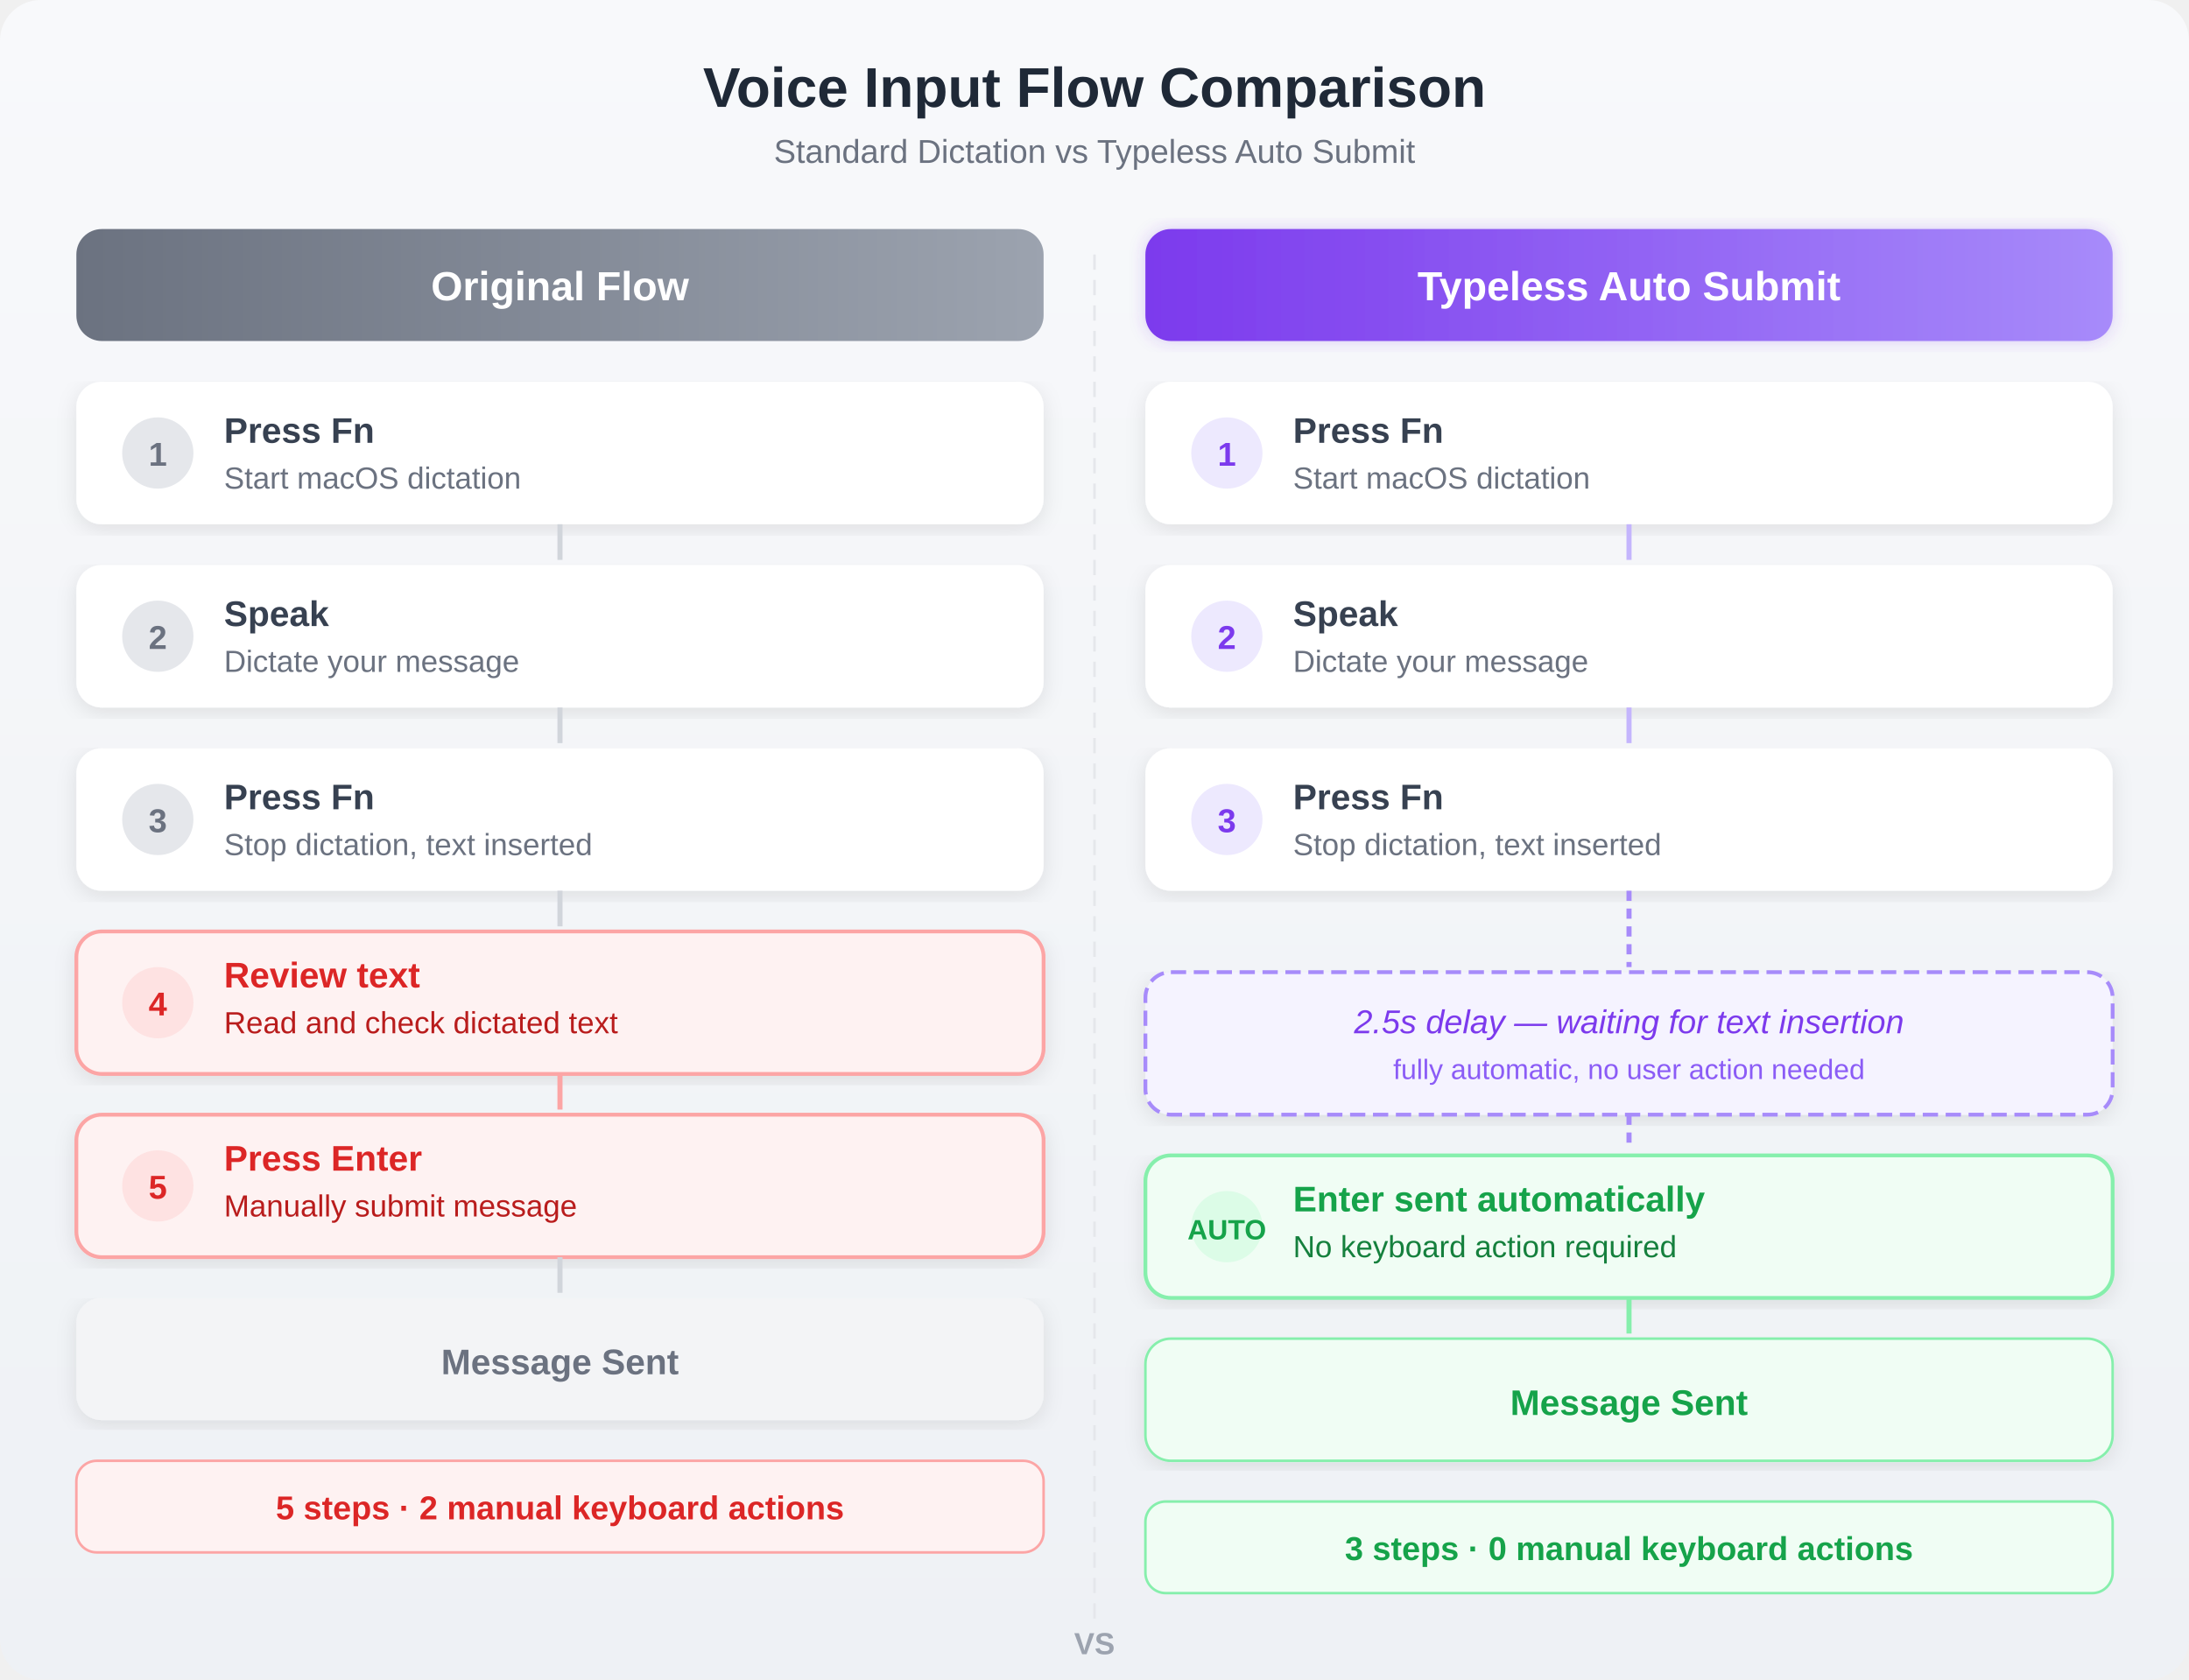
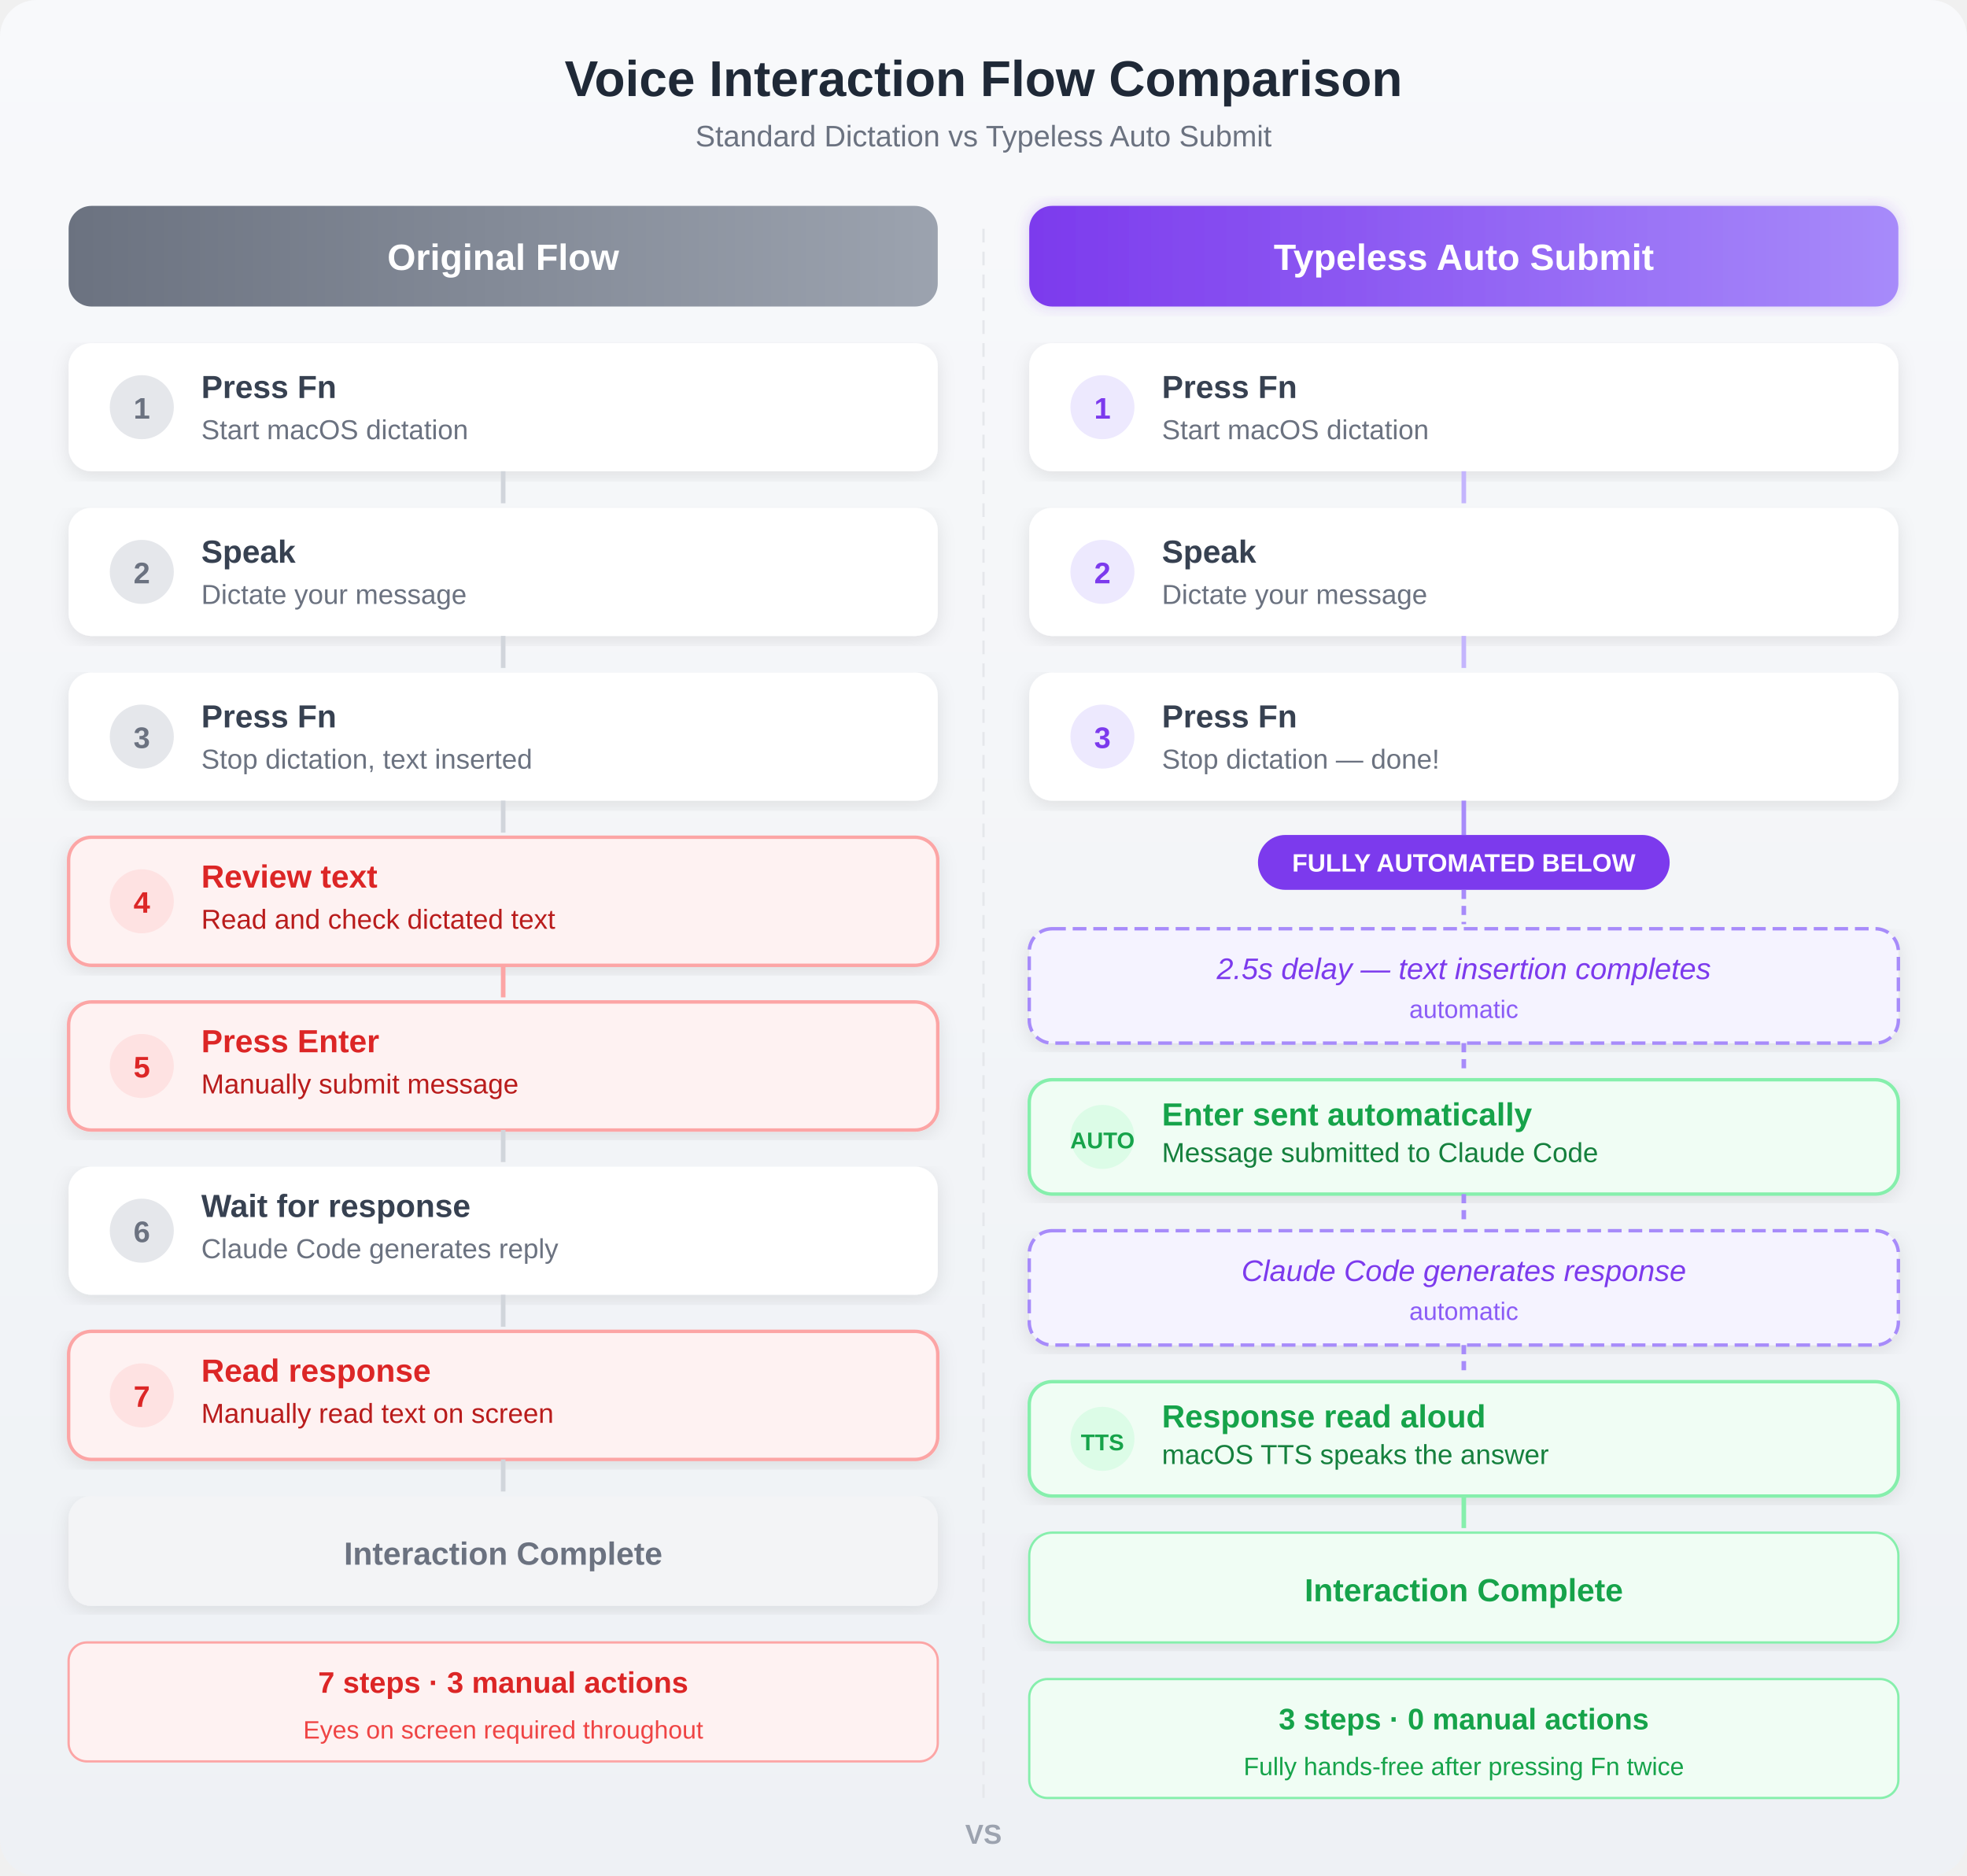
- <svg xmlns="http://www.w3.org/2000/svg" viewBox="0 0 860 660" font-family="'SF Pro Display', 'Helvetica Neue', Arial, sans-serif">
+ <svg xmlns="http://www.w3.org/2000/svg" viewBox="0 0 860 820" font-family="'SF Pro Display', 'Helvetica Neue', Arial, sans-serif">
  <defs>
    <linearGradient id="bgGrad" x1="0" y1="0" x2="0" y2="1">
      <stop offset="0%" stop-color="#f8f9fb" />
      <stop offset="100%" stop-color="#eef1f5" />
    </linearGradient>
    <linearGradient id="origHead" x1="0" y1="0" x2="1" y2="0">
      <stop offset="0%" stop-color="#6b7280" />
      <stop offset="100%" stop-color="#9ca3af" />
    </linearGradient>
    <linearGradient id="newHead" x1="0" y1="0" x2="1" y2="0">
      <stop offset="0%" stop-color="#7c3aed" />
      <stop offset="100%" stop-color="#a78bfa" />
    </linearGradient>
    <filter id="shadow" x="-4%" y="-4%" width="108%" height="112%">
      <feDropShadow dx="0" dy="2" stdDeviation="4" flood-color="#00000018" />
    </filter>
    <filter id="glow">
      <feDropShadow dx="0" dy="0" stdDeviation="3" flood-color="#7c3aed40" />
    </filter>
  </defs>
-   <rect width="860" height="660" rx="16" fill="url(#bgGrad)" />
-   <text x="430" y="42" text-anchor="middle" font-size="22" font-weight="700" fill="#1f2937">Voice Input Flow Comparison</text>
+   <rect width="860" height="820" rx="16" fill="url(#bgGrad)" />
+   <text x="430" y="42" text-anchor="middle" font-size="22" font-weight="700" fill="#1f2937">Voice Interaction Flow Comparison</text>
  <text x="430" y="64" text-anchor="middle" font-size="13" fill="#6b7280">Standard Dictation vs Typeless Auto Submit</text>
  <g transform="translate(30, 90)">
    <rect width="380" height="44" rx="10" fill="url(#origHead)" />
    <text x="190" y="28" text-anchor="middle" font-size="16" font-weight="600" fill="white">Original Flow</text>
    <rect y="60" width="380" height="56" rx="10" fill="white" filter="url(#shadow)" />
    <circle cx="32" cy="88" r="14" fill="#e5e7eb" />
    <text x="32" y="93" text-anchor="middle" font-size="13" font-weight="700" fill="#6b7280">1</text>
    <text x="58" y="84" font-size="14" font-weight="600" fill="#374151">Press Fn</text>
    <text x="58" y="102" font-size="12" fill="#6b7280">Start macOS dictation</text>
-     <path d="M190 116 L190 130" stroke="#d1d5db" stroke-width="2" marker-end="url(#arrowGray)" />
+     <path d="M190 116 L190 130" stroke="#d1d5db" stroke-width="2" />
    <rect y="132" width="380" height="56" rx="10" fill="white" filter="url(#shadow)" />
    <circle cx="32" cy="160" r="14" fill="#e5e7eb" />
    <text x="32" y="165" text-anchor="middle" font-size="13" font-weight="700" fill="#6b7280">2</text>
    <text x="58" y="156" font-size="14" font-weight="600" fill="#374151">Speak</text>
    <text x="58" y="174" font-size="12" fill="#6b7280">Dictate your message</text>
    <path d="M190 188 L190 202" stroke="#d1d5db" stroke-width="2" />
    <rect y="204" width="380" height="56" rx="10" fill="white" filter="url(#shadow)" />
    <circle cx="32" cy="232" r="14" fill="#e5e7eb" />
    <text x="32" y="237" text-anchor="middle" font-size="13" font-weight="700" fill="#6b7280">3</text>
    <text x="58" y="228" font-size="14" font-weight="600" fill="#374151">Press Fn</text>
    <text x="58" y="246" font-size="12" fill="#6b7280">Stop dictation, text inserted</text>
    <path d="M190 260 L190 274" stroke="#d1d5db" stroke-width="2" />
    <rect y="276" width="380" height="56" rx="10" fill="#fef2f2" stroke="#fca5a5" stroke-width="1.5" filter="url(#shadow)" />
    <circle cx="32" cy="304" r="14" fill="#fee2e2" />
    <text x="32" y="309" text-anchor="middle" font-size="13" font-weight="700" fill="#dc2626">4</text>
    <text x="58" y="298" font-size="14" font-weight="600" fill="#dc2626">Review text</text>
    <text x="58" y="316" font-size="12" fill="#b91c1c">Read and check dictated text</text>
    <path d="M190 332 L190 346" stroke="#fca5a5" stroke-width="2" />
    <rect y="348" width="380" height="56" rx="10" fill="#fef2f2" stroke="#fca5a5" stroke-width="1.5" filter="url(#shadow)" />
    <circle cx="32" cy="376" r="14" fill="#fee2e2" />
    <text x="32" y="381" text-anchor="middle" font-size="13" font-weight="700" fill="#dc2626">5</text>
    <text x="58" y="370" font-size="14" font-weight="600" fill="#dc2626">Press Enter</text>
    <text x="58" y="388" font-size="12" fill="#b91c1c">Manually submit message</text>
    <path d="M190 404 L190 418" stroke="#d1d5db" stroke-width="2" />
-     <rect y="420" width="380" height="48" rx="10" fill="#f3f4f6" filter="url(#shadow)" />
-     <text x="190" y="450" text-anchor="middle" font-size="14" font-weight="600" fill="#6b7280">Message Sent</text>
-     <rect y="484" width="380" height="36" rx="8" fill="#fef2f2" stroke="#fca5a5" stroke-width="1" />
-     <text x="190" y="507" text-anchor="middle" font-size="13" font-weight="600" fill="#dc2626">5 steps  ·  2 manual keyboard actions</text>
+     <rect y="420" width="380" height="56" rx="10" fill="white" filter="url(#shadow)" />
+     <circle cx="32" cy="448" r="14" fill="#e5e7eb" />
+     <text x="32" y="453" text-anchor="middle" font-size="13" font-weight="700" fill="#6b7280">6</text>
+     <text x="58" y="442" font-size="14" font-weight="600" fill="#374151">Wait for response</text>
+     <text x="58" y="460" font-size="12" fill="#6b7280">Claude Code generates reply</text>
+     <path d="M190 476 L190 490" stroke="#d1d5db" stroke-width="2" />
+     <rect y="492" width="380" height="56" rx="10" fill="#fef2f2" stroke="#fca5a5" stroke-width="1.5" filter="url(#shadow)" />
+     <circle cx="32" cy="520" r="14" fill="#fee2e2" />
+     <text x="32" y="525" text-anchor="middle" font-size="13" font-weight="700" fill="#dc2626">7</text>
+     <text x="58" y="514" font-size="14" font-weight="600" fill="#dc2626">Read response</text>
+     <text x="58" y="532" font-size="12" fill="#b91c1c">Manually read text on screen</text>
+     <path d="M190 548 L190 562" stroke="#d1d5db" stroke-width="2" />
+     <rect y="564" width="380" height="48" rx="10" fill="#f3f4f6" filter="url(#shadow)" />
+     <text x="190" y="594" text-anchor="middle" font-size="14" font-weight="600" fill="#6b7280">Interaction Complete</text>
+     <rect y="628" width="380" height="52" rx="8" fill="#fef2f2" stroke="#fca5a5" stroke-width="1" />
+     <text x="190" y="650" text-anchor="middle" font-size="13" font-weight="600" fill="#dc2626">7 steps  ·  3 manual actions</text>
+     <text x="190" y="670" text-anchor="middle" font-size="11" fill="#ef4444">Eyes on screen required throughout</text>
  </g>
-   <line x1="430" y1="100" x2="430" y2="640" stroke="#e5e7eb" stroke-width="1" stroke-dasharray="6,4" />
-   <text x="430" y="650" text-anchor="middle" font-size="12" font-weight="600" fill="#9ca3af">VS</text>
+   <line x1="430" y1="100" x2="430" y2="790" stroke="#e5e7eb" stroke-width="1" stroke-dasharray="6,4" />
+   <text x="430" y="806" text-anchor="middle" font-size="12" font-weight="600" fill="#9ca3af">VS</text>
  <g transform="translate(450, 90)">
    <rect width="380" height="44" rx="10" fill="url(#newHead)" filter="url(#glow)" />
    <text x="190" y="28" text-anchor="middle" font-size="16" font-weight="600" fill="white">Typeless Auto Submit</text>
    <rect y="60" width="380" height="56" rx="10" fill="white" filter="url(#shadow)" />
    <circle cx="32" cy="88" r="14" fill="#ede9fe" />
    <text x="32" y="93" text-anchor="middle" font-size="13" font-weight="700" fill="#7c3aed">1</text>
    <text x="58" y="84" font-size="14" font-weight="600" fill="#374151">Press Fn</text>
    <text x="58" y="102" font-size="12" fill="#6b7280">Start macOS dictation</text>
    <path d="M190 116 L190 130" stroke="#c4b5fd" stroke-width="2" />
    <rect y="132" width="380" height="56" rx="10" fill="white" filter="url(#shadow)" />
    <circle cx="32" cy="160" r="14" fill="#ede9fe" />
    <text x="32" y="165" text-anchor="middle" font-size="13" font-weight="700" fill="#7c3aed">2</text>
    <text x="58" y="156" font-size="14" font-weight="600" fill="#374151">Speak</text>
    <text x="58" y="174" font-size="12" fill="#6b7280">Dictate your message</text>
    <path d="M190 188 L190 202" stroke="#c4b5fd" stroke-width="2" />
    <rect y="204" width="380" height="56" rx="10" fill="white" filter="url(#shadow)" />
    <circle cx="32" cy="232" r="14" fill="#ede9fe" />
    <text x="32" y="237" text-anchor="middle" font-size="13" font-weight="700" fill="#7c3aed">3</text>
    <text x="58" y="228" font-size="14" font-weight="600" fill="#374151">Press Fn</text>
-     <text x="58" y="246" font-size="12" fill="#6b7280">Stop dictation, text inserted</text>
-     <path d="M190 260 L190 290" stroke="#a78bfa" stroke-width="2" stroke-dasharray="4,3" />
-     <rect y="292" width="380" height="56" rx="10" fill="#f5f3ff" stroke="#a78bfa" stroke-width="1.5" stroke-dasharray="6,3" filter="url(#shadow)" />
-     <text x="190" y="316" text-anchor="middle" font-size="13" fill="#7c3aed" font-style="italic">2.5s delay — waiting for text insertion</text>
-     <text x="190" y="334" text-anchor="middle" font-size="11" fill="#8b5cf6">fully automatic, no user action needed</text>
-     <path d="M190 348 L190 362" stroke="#a78bfa" stroke-width="2" stroke-dasharray="4,3" />
-     <rect y="364" width="380" height="56" rx="10" fill="#f0fdf4" stroke="#86efac" stroke-width="1.5" filter="url(#shadow)" />
-     <circle cx="32" cy="392" r="14" fill="#dcfce7" />
-     <text x="32" y="397" text-anchor="middle" font-size="11" font-weight="700" fill="#16a34a">AUTO</text>
-     <text x="58" y="386" font-size="14" font-weight="600" fill="#16a34a">Enter sent automatically</text>
-     <text x="58" y="404" font-size="12" fill="#15803d">No keyboard action required</text>
-     <path d="M190 420 L190 434" stroke="#86efac" stroke-width="2" />
-     <rect y="436" width="380" height="48" rx="10" fill="#f0fdf4" stroke="#86efac" stroke-width="1" filter="url(#shadow)" />
-     <text x="190" y="466" text-anchor="middle" font-size="14" font-weight="600" fill="#16a34a">Message Sent</text>
-     <rect y="500" width="380" height="36" rx="8" fill="#f0fdf4" stroke="#86efac" stroke-width="1" />
-     <text x="190" y="523" text-anchor="middle" font-size="13" font-weight="600" fill="#16a34a">3 steps  ·  0 manual keyboard actions</text>
+     <text x="58" y="246" font-size="12" fill="#6b7280">Stop dictation — done!</text>
+     <rect x="100" y="275" width="180" height="24" rx="12" fill="#7c3aed" />
+     <text x="190" y="291" text-anchor="middle" font-size="11" font-weight="600" fill="white">FULLY AUTOMATED BELOW</text>
+     <path d="M190 260 L190 275" stroke="#a78bfa" stroke-width="2" />
+     <path d="M190 299 L190 314" stroke="#a78bfa" stroke-width="2" stroke-dasharray="4,3" />
+     <rect y="316" width="380" height="50" rx="10" fill="#f5f3ff" stroke="#a78bfa" stroke-width="1.5" stroke-dasharray="6,3" filter="url(#shadow)" />
+     <text x="190" y="338" text-anchor="middle" font-size="13" fill="#7c3aed" font-style="italic">2.5s delay — text insertion completes</text>
+     <text x="190" y="355" text-anchor="middle" font-size="11" fill="#8b5cf6">automatic</text>
+     <path d="M190 366 L190 380" stroke="#a78bfa" stroke-width="2" stroke-dasharray="4,3" />
+     <rect y="382" width="380" height="50" rx="10" fill="#f0fdf4" stroke="#86efac" stroke-width="1.5" filter="url(#shadow)" />
+     <circle cx="32" cy="407" r="14" fill="#dcfce7" />
+     <text x="32" y="412" text-anchor="middle" font-size="10" font-weight="700" fill="#16a34a">AUTO</text>
+     <text x="58" y="402" font-size="14" font-weight="600" fill="#16a34a">Enter sent automatically</text>
+     <text x="58" y="418" font-size="12" fill="#15803d">Message submitted to Claude Code</text>
+     <path d="M190 432 L190 446" stroke="#a78bfa" stroke-width="2" stroke-dasharray="4,3" />
+     <rect y="448" width="380" height="50" rx="10" fill="#f5f3ff" stroke="#a78bfa" stroke-width="1.5" stroke-dasharray="6,3" filter="url(#shadow)" />
+     <text x="190" y="470" text-anchor="middle" font-size="13" fill="#7c3aed" font-style="italic">Claude Code generates response</text>
+     <text x="190" y="487" text-anchor="middle" font-size="11" fill="#8b5cf6">automatic</text>
+     <path d="M190 498 L190 512" stroke="#a78bfa" stroke-width="2" stroke-dasharray="4,3" />
+     <rect y="514" width="380" height="50" rx="10" fill="#f0fdf4" stroke="#86efac" stroke-width="1.5" filter="url(#shadow)" />
+     <circle cx="32" cy="539" r="14" fill="#dcfce7" />
+     <text x="32" y="544" text-anchor="middle" font-size="10" font-weight="700" fill="#16a34a">TTS</text>
+     <text x="58" y="534" font-size="14" font-weight="600" fill="#16a34a">Response read aloud</text>
+     <text x="58" y="550" font-size="12" fill="#15803d">macOS TTS speaks the answer</text>
+     <path d="M190 564 L190 578" stroke="#86efac" stroke-width="2" />
+     <rect y="580" width="380" height="48" rx="10" fill="#f0fdf4" stroke="#86efac" stroke-width="1" filter="url(#shadow)" />
+     <text x="190" y="610" text-anchor="middle" font-size="14" font-weight="600" fill="#16a34a">Interaction Complete</text>
+     <rect y="644" width="380" height="52" rx="8" fill="#f0fdf4" stroke="#86efac" stroke-width="1" />
+     <text x="190" y="666" text-anchor="middle" font-size="13" font-weight="600" fill="#16a34a">3 steps  ·  0 manual actions</text>
+     <text x="190" y="686" text-anchor="middle" font-size="11" fill="#16a34a">Fully hands-free after pressing Fn twice</text>
  </g>
</svg>
